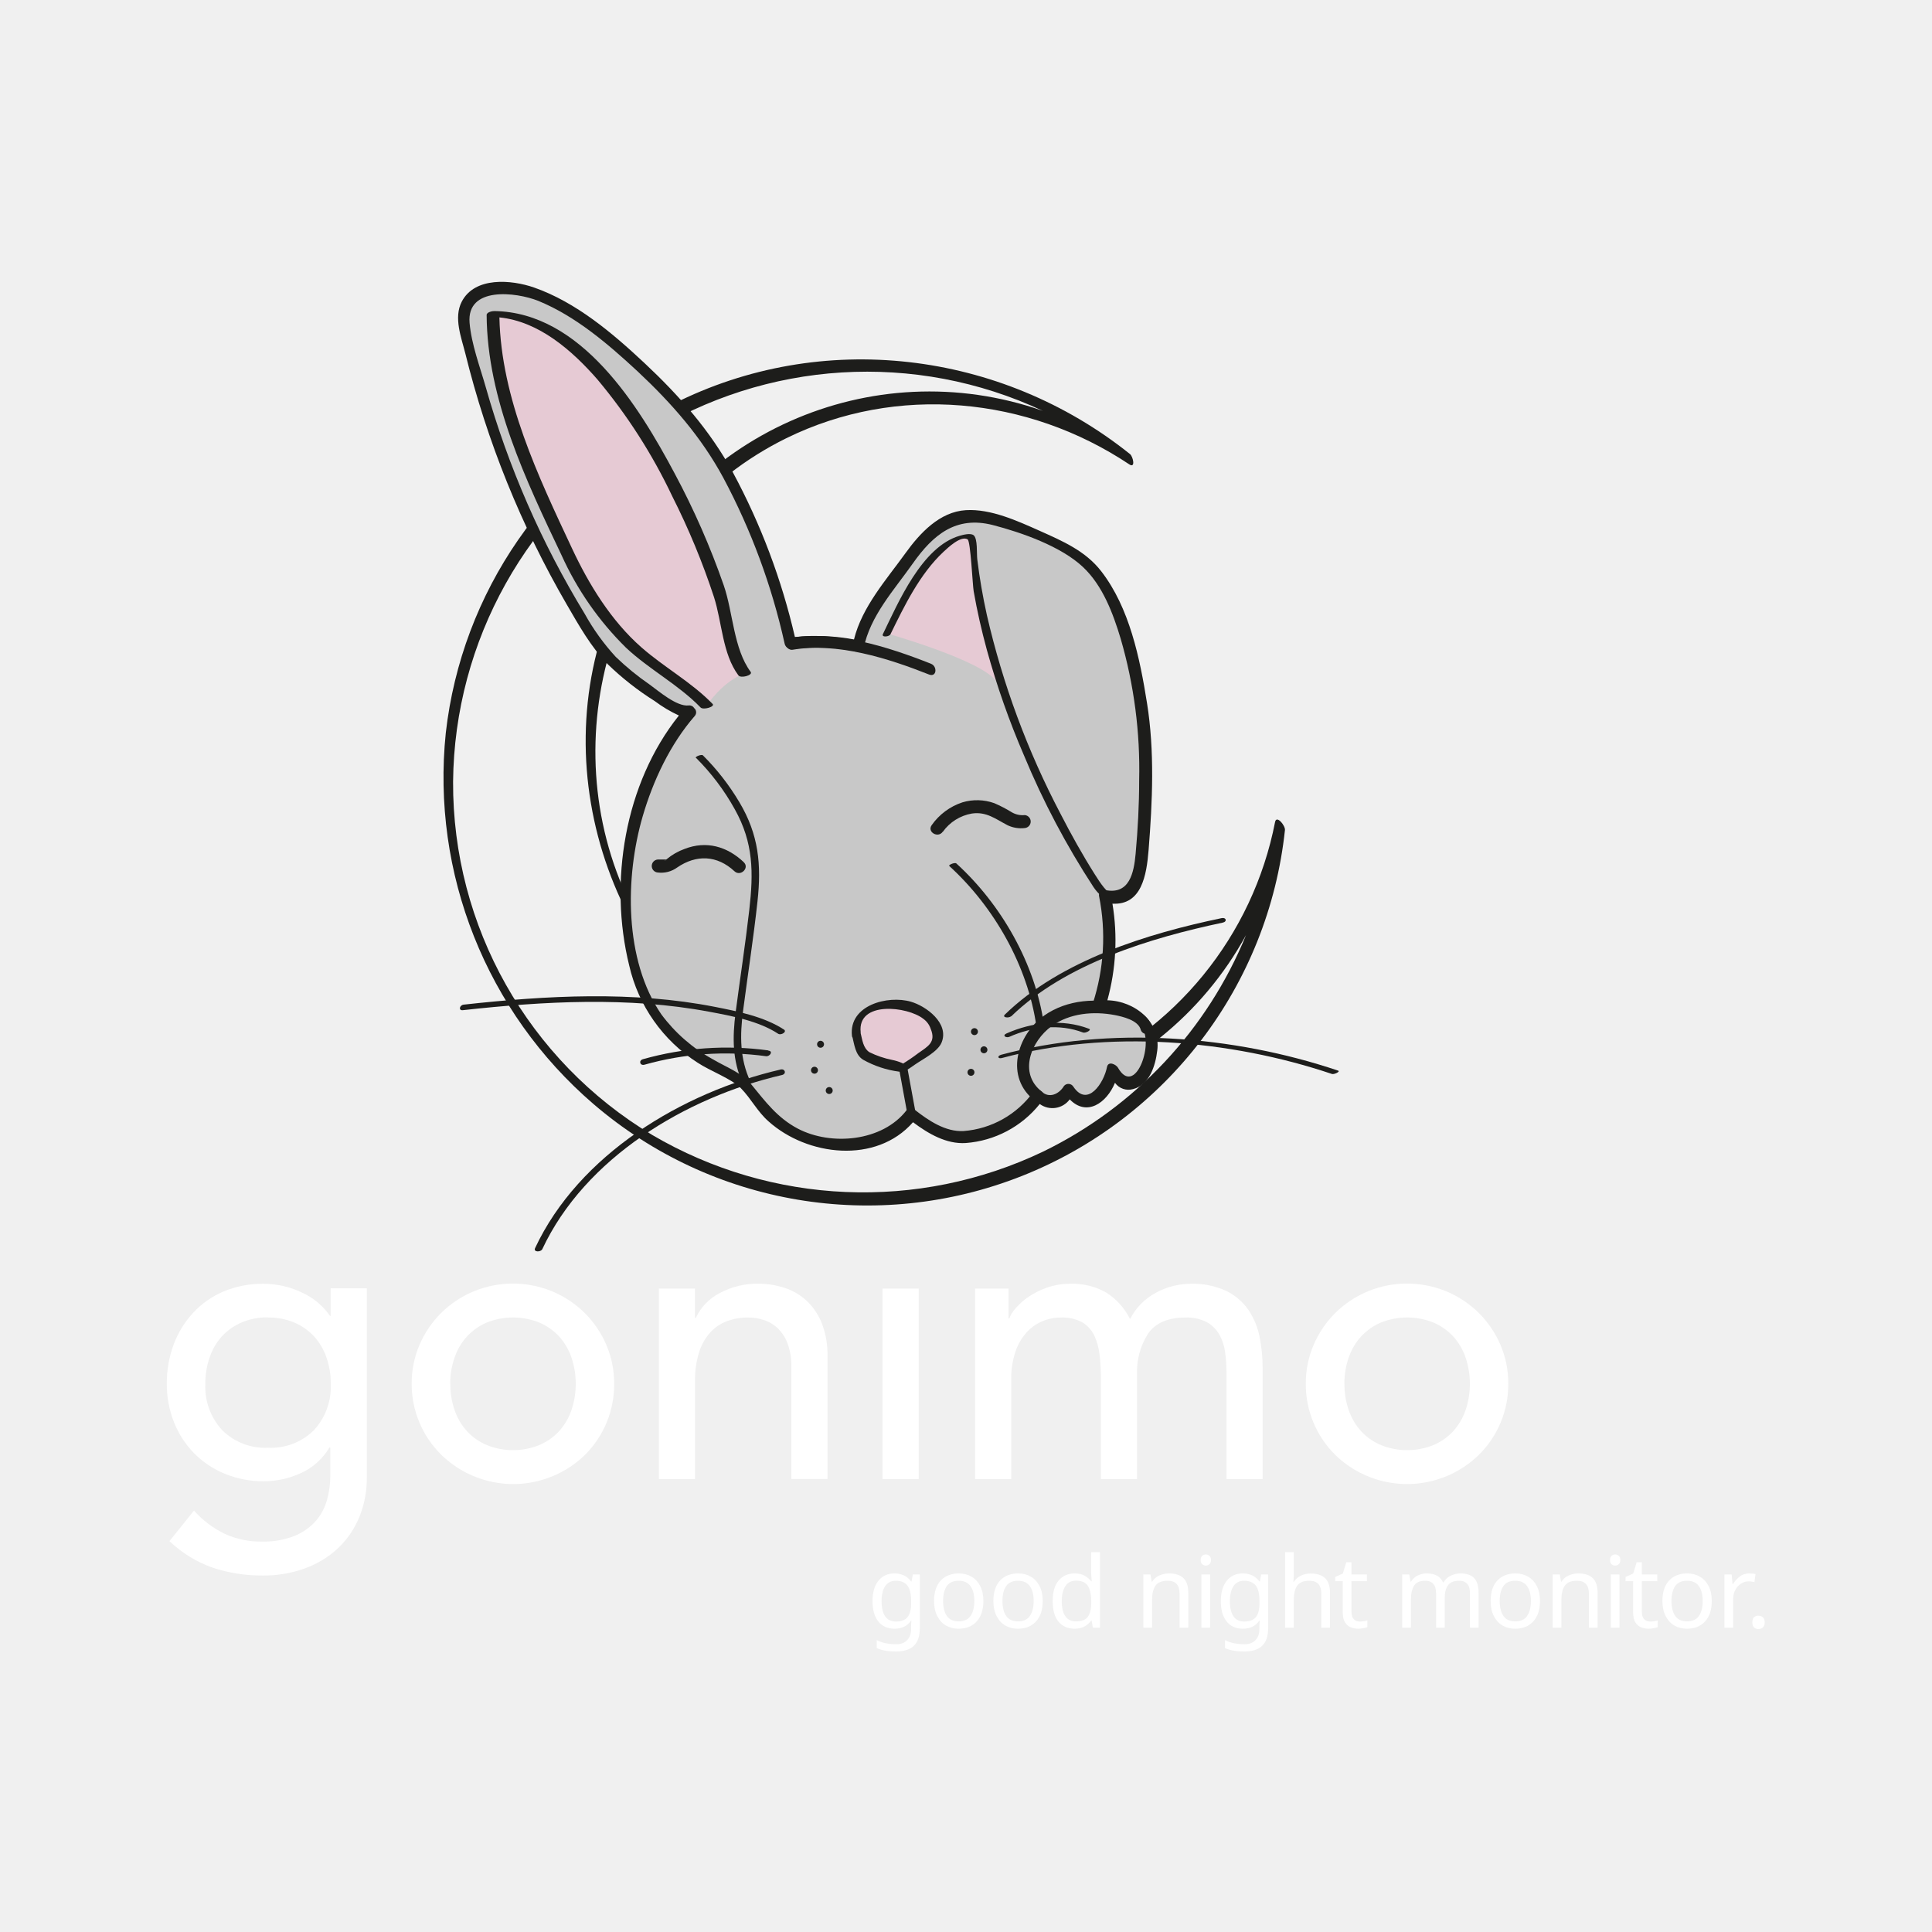
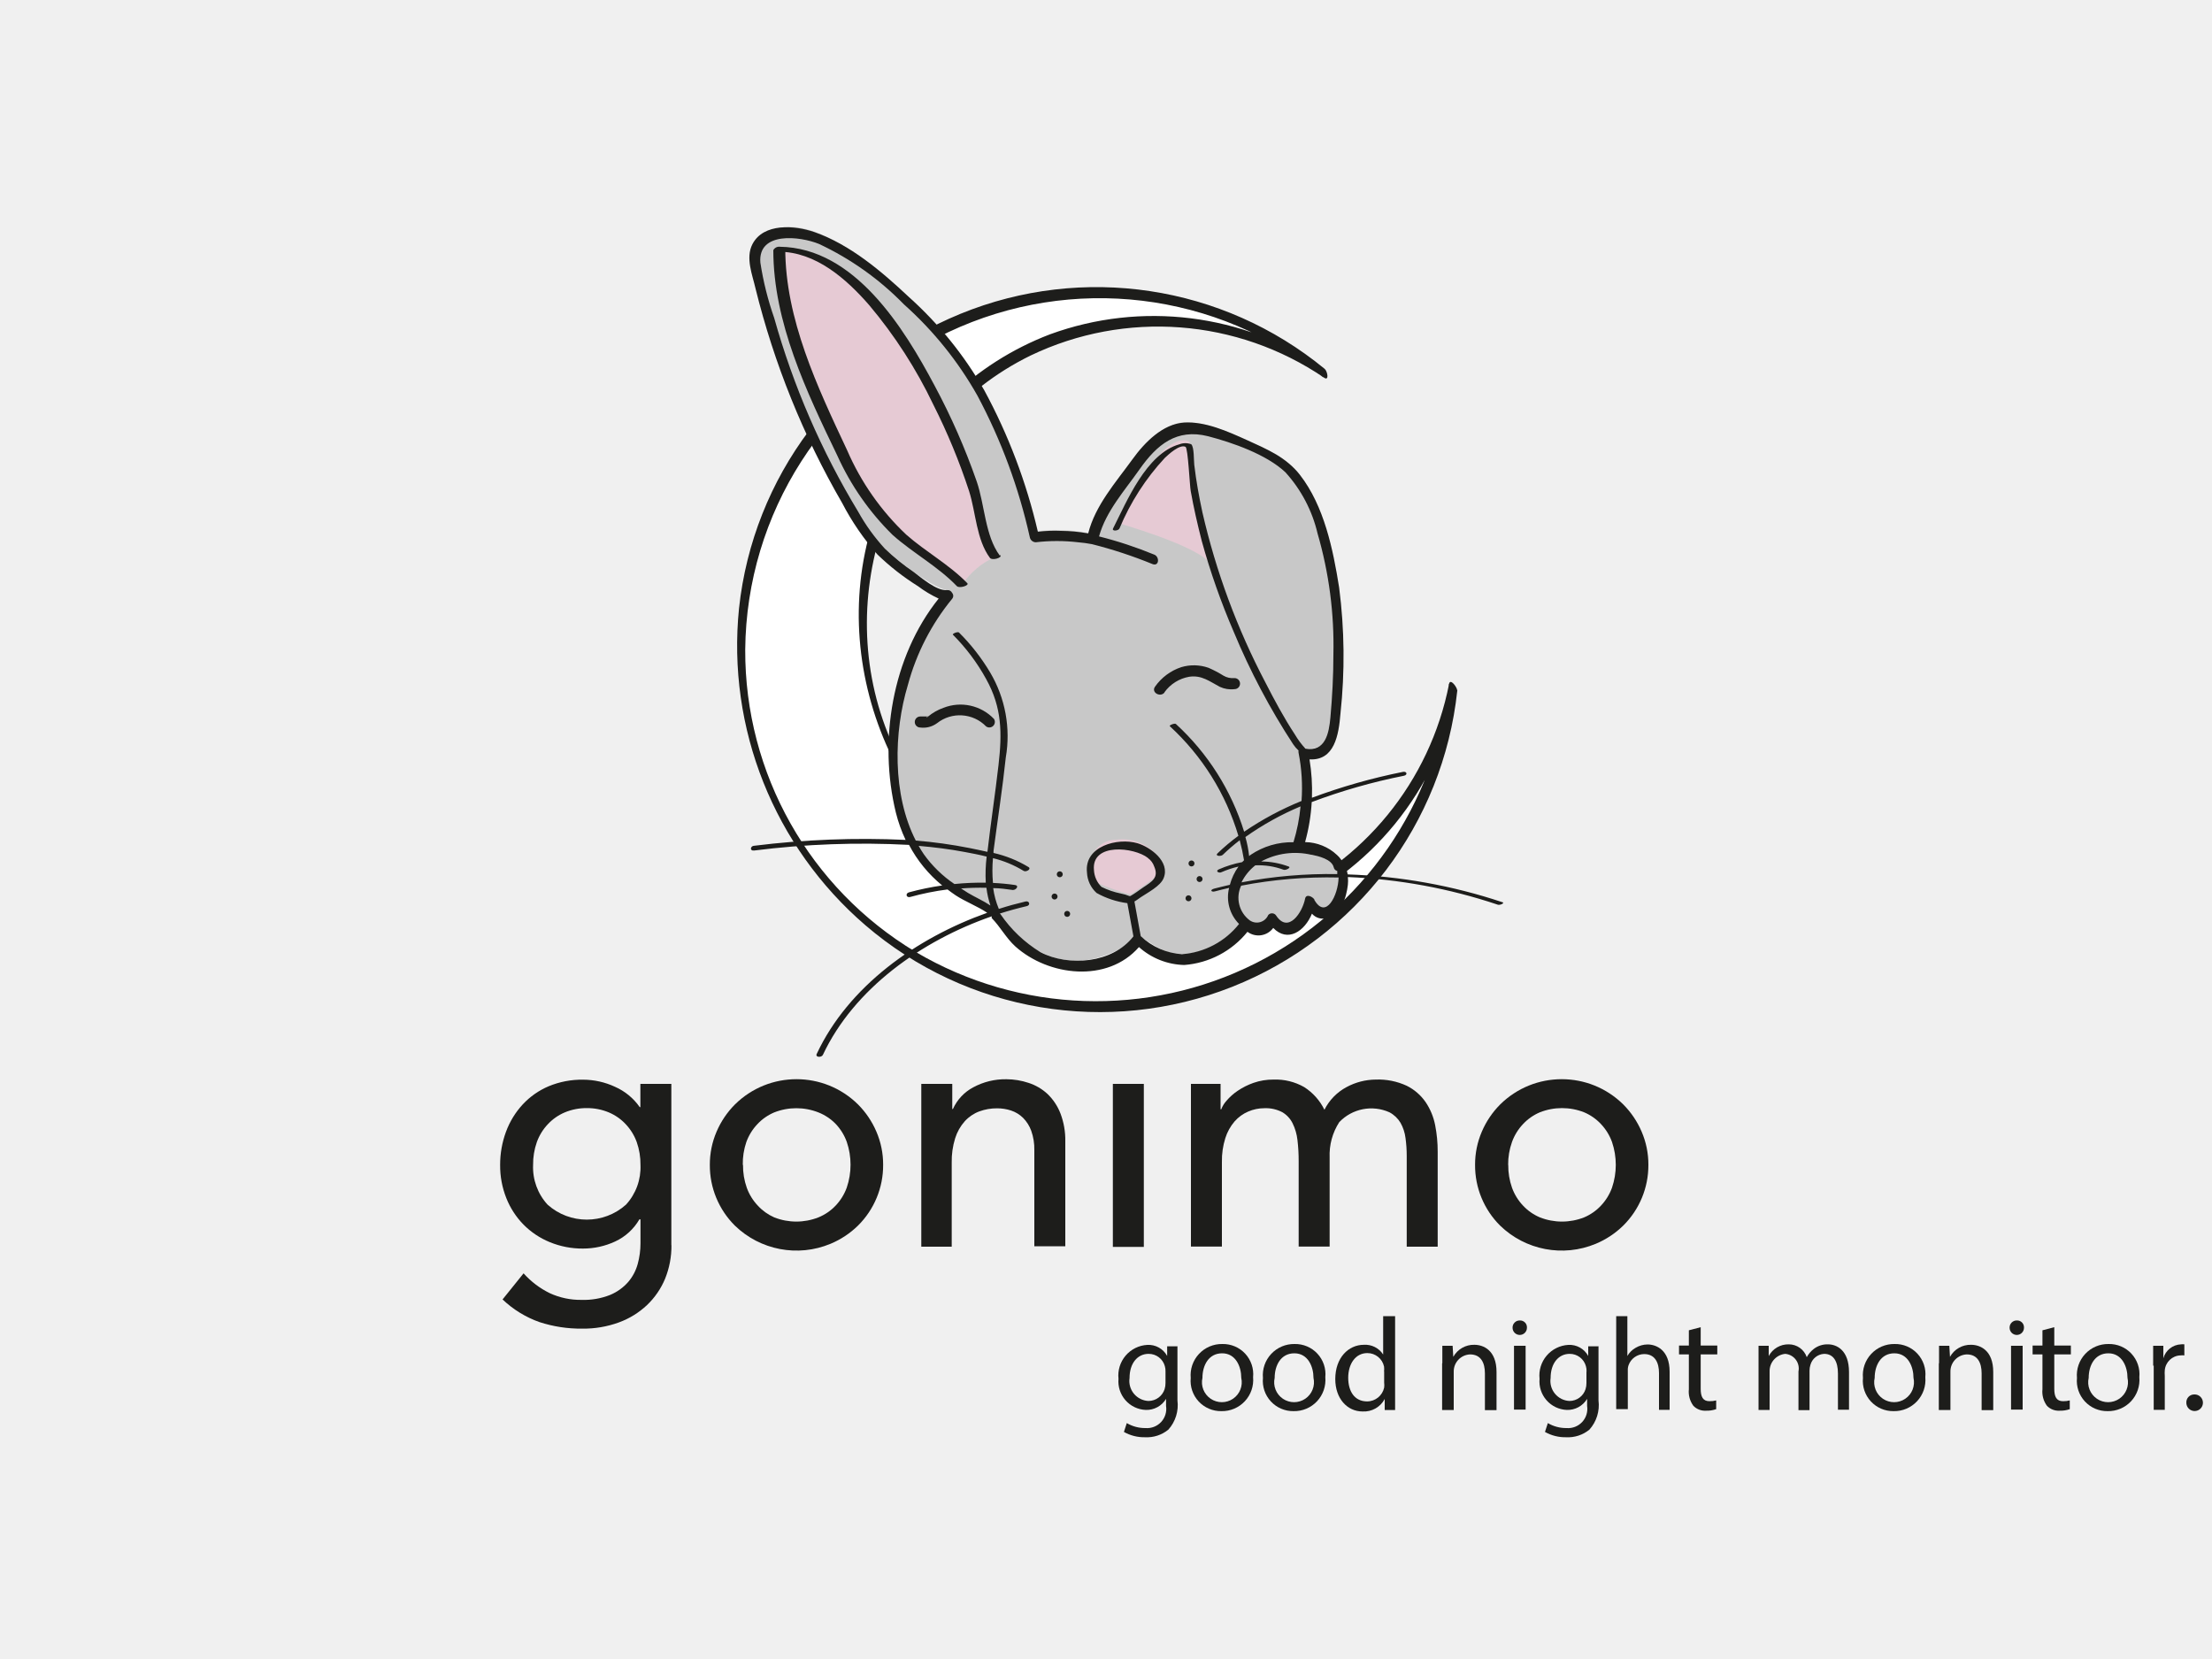
- <svg xmlns="http://www.w3.org/2000/svg" id="Ebene_2" data-name="Ebene 2" width="350" height="350" viewBox="0 0 350 350">
+ <svg xmlns="http://www.w3.org/2000/svg" id="Ebene_1" data-name="Ebene 1" width="200" height="150" viewBox="0 0 200 150">
  <defs>
-     <style>.cls-1{fill:#1d1d1b;}.cls-2{fill:#c8c8c8;}.cls-3{font-size:18px;font-family:Raleway;}.cls-3,.cls-6{fill:#fff;}.cls-4{letter-spacing:-1px;}.cls-5{fill:#e6cad4;}</style>
+     <style>.cls-1{fill:#fff;}.cls-2{fill:#1d1d1b;}.cls-3{fill:#c8c8c8;}.cls-4{fill:#e6cad4;}</style>
  </defs>
-   <path class="cls-1" d="M231,148.87A63,63,0,0,1,193.37,195c-31.38,12.3-67.41-3.23-80.54-34.22C100,130.53,112.77,94,142.44,79.39c20.06-9.85,43.72-7.55,62.15,4.74,1.16,0.77.68-1.42,0.12-1.87-23.41-18.74-55.85-22.67-82.77-9.07a76.63,76.63,0,0,0-41.18,59.58A78.05,78.05,0,0,0,107.51,200a76.1,76.1,0,0,0,125.27-49.63C232.86,149.57,231.29,147.64,231,148.87Zm-42,59.74a75.51,75.51,0,0,1-70.84-3,74.25,74.25,0,0,1-36.08-64A75,75,0,0,1,188.92,74.43a62,62,0,0,0-77.79,34.72c-13.18,31.25.44,68.92,30.3,84.86a62.05,62.05,0,0,0,84.3-24.61A75.29,75.29,0,0,1,189,208.61Z" />
-   <path class="cls-2" d="M125.07,128.94s-12.92,14.57-11.51,35.71,9.31,25,21.29,31.63c0,0,6,11.1,17.31,11.24,5.17,0.06,11.29-3,13-5.63,0,0,5.66,4.53,9.05,4.21,6-.55,10.43-2.72,13.91-7.54,0,0,3.37,3.45,5.56-1.1,0,0,2.35,3.76,4.93,1.72a7.79,7.79,0,0,0,3-5.4s1.57,2.82,2.43,2.66,4-.23,4.7-7-8.77-7.28-9.63-7c0,0,3.45-10.1,1.17-20,0,0,5.48,1.25,6.27-4.07s1.64-21.62.39-29.84-4.39-24.12-12.77-28.43-16.45-7.52-20.44-6.34-6.66,4-9.56,8.3-7.83,9.63-8.62,15a36.71,36.71,0,0,0-12.3-.47s-6.19-28-19.66-42.53S98.37,51.87,91.16,52.18,84,57,84.11,58.45s5.8,25.85,13.94,40.73,10.34,17.86,12.69,20.36S123,129.56,125.07,128.94Z" />
-   <path class="cls-1" d="M200.61,181.21a40.7,40.7,0,0,0,.92-17.5c5.28,0.29,6.18-5.13,6.55-9.72,0.7-8.78,1.11-17.91-.29-26.63-1.29-8.1-3.16-17.25-8.3-23.88-2.87-3.7-7-5.46-11.17-7.33-4-1.78-8.82-4-13.34-3.73-4.75.29-8.33,4.16-10.93,7.77-3.48,4.83-7.89,9.75-9.34,15.65a37.32,37.32,0,0,0-10.7-.42,119.37,119.37,0,0,0-11.23-29.82c-4.17-7.64-9.72-13.92-16.05-19.85-5.77-5.4-12.36-11-20-13.67-4.07-1.41-10.71-2-13.08,2.57-1.5,2.9-.08,6.48.65,9.39a173.71,173.71,0,0,0,18.35,45.43c2.2,3.78,4.39,7.73,7.47,10.88A51.78,51.78,0,0,0,118.6,127a24.08,24.08,0,0,0,4.39,2.62c-9.88,12.36-12.72,30.25-9,45.3a28.38,28.38,0,0,0,12.38,17.59c2.37,1.56,6.19,2.93,7.86,4.64,1.82,1.86,3,4.25,5,6,7,6.28,19.48,7.79,26.17.15,2.78,2.09,6.05,4,9.57,3.77a19,19,0,0,0,13.39-7.07,3.89,3.89,0,0,0,5.43-.84c3.06,3.16,6.67.7,8.2-3a3,3,0,0,0,3.28,1.14c3-.76,4.06-4.3,4.38-7C210.31,185.17,205.6,181.32,200.61,181.21Zm1.94,12.24c-0.34-.6-1.75-1.31-2-0.18-0.55,2.88-3.52,7.45-6.1,3.59a1.05,1.05,0,0,0-1.69-.14c-0.9,1.51-2.71,2.33-4.09,1a1,1,0,0,0-1.47.08,17.2,17.2,0,0,1-12.64,7.1c-3.28.18-6.35-1.9-8.85-3.86a1,1,0,0,0-1.47.08c-4.38,5.7-13.68,6.5-19.69,3.35-3.7-1.94-5.87-4.88-8.43-8-1.76-2.15-4.55-3.13-7-4.58a28.94,28.94,0,0,1-9.32-8.14c-6.75-9.85-6.58-24.86-3.37-35.87,1.88-6.45,5-13.11,9.47-18.22a1,1,0,0,0-.15-1.39,1,1,0,0,0-1-.47c-2.18.25-5.54-2.7-7.08-3.8a48,48,0,0,1-6.12-5,40.71,40.71,0,0,1-5.64-7.83,165.28,165.28,0,0,1-17.9-41c-1.05-3.7-2.61-7.8-2.94-11.67-0.57-6.65,8.39-5.61,12.43-4,6.78,2.77,12.66,7.82,18,12.77,6.17,5.78,11.54,11.87,15.56,19.33a118.08,118.08,0,0,1,11.07,29.94,1.3,1.3,0,0,0,1.25,1.07,35.58,35.58,0,0,1,12,.45,0.9,0.9,0,0,0,1.07-.58c1.17-5.9,5.52-10.58,8.89-15.37,3.71-5.27,7.85-8.68,14.49-7,5.22,1.35,12.39,3.86,16.38,7.63,3.55,3.35,5.44,8.39,6.82,13a84.81,84.81,0,0,1,3.34,25.63c0,4.43-.24,8.87-0.64,13.29-0.31,3.43-1.1,7.48-5.52,6.58a0.93,0.93,0,0,0-1.1,1.13,38.41,38.41,0,0,1-1.14,19.42,1.29,1.29,0,0,0,1.22,1.62c2.42-.38,6.41.71,7.75,2.84C209,189.39,205.57,198.7,202.55,193.46Z" />
-   <path class="cls-1" d="M134.73,156.18c-3-2.83-6.75-3.93-10.71-2.39a10.71,10.71,0,0,0-3.22,1.84c-0.66.6-.42,0.09,0.16,0.08h-1.82a1.18,1.18,0,0,0,0,2.35,4.92,4.92,0,0,0,3.53-.9c3.48-2.39,7.25-2.25,10.4.69,1.11,1,2.77-.63,1.66-1.66h0Z" />
-   <path class="cls-1" d="M170.81,150.68a8.17,8.17,0,0,1,5.25-3.3c2.65-.39,4.31,1,6.49,2.13a5.7,5.7,0,0,0,3.1.5,1.18,1.18,0,0,0,0-2.35,3.87,3.87,0,0,1-2.36-.51,24.49,24.49,0,0,0-3.17-1.65,9.3,9.3,0,0,0-5.76-.15,11,11,0,0,0-5.58,4.14c-0.87,1.24,1.16,2.41,2,1.19h0Z" />
-   <path class="cls-1" d="M189.12,185.61c-1.57-11-7.71-21.76-15.87-29.19-0.27-.24-1.49.27-1.28,0.46,8.1,7.38,14.23,18.11,15.79,29.09,0,0.27,1.41,0,1.36-.36h0Z" />
-   <path class="cls-1" d="M126.11,137.31a41.64,41.64,0,0,1,7,9.29c3.41,6.09,3.4,11.5,2.63,18.24-0.71,6.22-1.67,12.4-2.48,18.6-0.57,4.4-.62,8.71,1.32,12.85,0.16,0.33,1.47-.13,1.36-0.36-1.95-4.14-1.9-8.44-1.32-12.85,0.86-6.6,1.89-13.19,2.61-19.81s0.23-12.06-3.29-17.95a42.73,42.73,0,0,0-6.6-8.48c-0.25-.25-1.49.26-1.28,0.46h0Z" />
-   <circle class="cls-1" cx="148.65" cy="189.18" r="0.63" />
-   <circle class="cls-1" cx="147.55" cy="193.88" r="0.63" />
-   <circle class="cls-1" cx="150.22" cy="197.56" r="0.63" />
-   <circle class="cls-1" cx="176.53" cy="186.89" r="0.63" />
-   <circle class="cls-1" cx="178.25" cy="190.18" r="0.63" />
-   <circle class="cls-1" cx="175.9" cy="194.26" r="0.63" />
-   <path class="cls-1" d="M168.67,120.25c-7.76-3.07-17.25-6.12-25.75-4.67-1.36.23-.47,2.32,0.66,2.13,8.12-1.38,17.32,1.55,24.71,4.48,1.42,0.56,1.55-1.47.39-1.93h0Z" />
-   <text class="cls-3" transform="translate(157.08 294.87)">g<tspan x="11.15" y="0">o</tspan>
-     <tspan x="21.9" y="0">o</tspan>
-     <tspan x="32.64" y="0">d </tspan>
-     <tspan x="48.52" y="0">n</tspan>
-     <tspan x="59.03" y="0">i</tspan>
-     <tspan x="63.1" y="0">g</tspan>
-     <tspan x="74.19" y="0">h</tspan>
-     <tspan x="84.52" y="0">t </tspan>
-     <tspan x="95.41" y="0">m</tspan>
-     <tspan x="111.98" y="0">o</tspan>
-     <tspan x="122.67" y="0">n</tspan>
-     <tspan x="133.19" y="0">i</tspan>
-     <tspan x="137.12" y="0">t</tspan>
-     <tspan x="143.1" y="0">o</tspan>
-     <tspan class="cls-4" x="153.79" y="0">r</tspan>
-     <tspan x="159.08" y="0">.</tspan>
-   </text>
-   <path class="cls-1" d="M208.66,186c-0.54-2.11-3.14-3.35-5-3.92-4.7-1.45-10.38-1-14.46,1.87-5.07,3.61-7.2,11.24-1.73,15.46a1,1,0,1,0,1.29-1.63c-4.32-3.33-2-9.16,1.76-11.89,3.28-2.36,7.56-2.73,11.44-2,1.41,0.28,4.26.93,4.7,2.67a1,1,0,1,0,2-.6h0Z" />
-   <path class="cls-1" d="M142,186.5c-3.58-2.33-8.34-3.28-12.45-4.09C114.67,179.48,99,180.34,84,182c-0.76.08-1,1.12-.12,1,14.71-1.62,29.94-2.46,44.58.28,4.08,0.76,9,1.68,12.52,4,0.51,0.33,1.7-.37,1-0.8h0Z" />
-   <path class="cls-1" d="M139.17,190.29a55.74,55.74,0,0,0-22.68,1.59c-0.84.23-.58,1.23,0.27,1a54,54,0,0,1,22-1.54c0.7,0.1,1.37-.91.46-1h0Z" />
-   <path class="cls-1" d="M141.39,193.76c-17.83,4.13-36.53,15.4-44.46,32.36-0.34.72,1,.76,1.31,0.18,7.74-16.54,26-27.52,43.42-31.55,0.86-.2.59-1.19-0.26-1h0Z" />
-   <path class="cls-1" d="M183.17,184.14c9.88-9.6,25.32-14.25,38.35-17,0.84-.18.62-1-0.22-0.81-13.37,2.78-29.13,7.62-39.25,17.46-0.59.57,0.74,0.68,1.12,0.31h0Z" />
-   <path class="cls-1" d="M182.88,187.82c4.1-1.83,9.08-2.4,13.32-.77,0.43,0.17,1.66-.46,1.08-0.68-4.77-1.83-10.32-1.21-14.94.85-0.86.38-.08,0.88,0.55,0.6h0Z" />
-   <path class="cls-1" d="M181.54,191.66c19.18-5.14,41.15-3.36,59.76,2.9,0.37,0.13,1.6-.44,1.1-0.61-19-6.4-41.41-8.13-61-2.88-0.81.22-.66,0.81,0.16,0.59h0Z" />
-   <path class="cls-1" d="M162.89,193.7l1.54,8.39c0.12,0.63,1.58.27,1.46-.39l-1.54-8.39c-0.12-.63-1.58-0.27-1.46.39h0Z" />
-   <path class="cls-5" d="M155.17,187.33a23.69,23.69,0,0,0,1.11,3.57c0.37,0.52,7.33,2.56,7.33,2.56s6-3.81,6.36-4.88c0.25-.85-1-3.65-1-3.65a9.55,9.55,0,0,0-8.45-3C156.15,182.4,154.89,185.86,155.17,187.33Z" />
-   <path class="cls-1" d="M154.38,187.65c0.4,1.6.56,3.47,2,4.34a18.17,18.17,0,0,0,6.5,2.15c1.17,0.06,1.85-.6,2.87-1.28,1.43-1,4.13-2.31,4.83-4,1.43-3.52-2.83-6.6-5.56-7.39-4.18-1.22-11.3.61-10.68,6.2,0.11,1,1.67.2,1.58-.65-0.64-5.76,8.48-4.72,11.35-2.45a3.65,3.65,0,0,1,1.33,1.8c1,2.42-.44,3.15-2.26,4.43a31.53,31.53,0,0,1-2.95,2c0.47-.26.72,0.17,0-0.24a9,9,0,0,0-1.79-.55,16.66,16.66,0,0,1-4.11-1.4c-1.14-.77-1.27-2.23-1.6-3.56C155.71,186,154.17,186.82,154.38,187.65Z" />
-   <path class="cls-5" d="M128,127.84s3-4.53,6.89-5.8a41.37,41.37,0,0,1-2.92-8.43c-1.27-5.24-9.13-29.18-19.87-41.6S98.69,58.08,89.28,57.07c0,0,1.32,16.6,5.85,25.31s9.22,23.64,14.58,29.67S128,127.84,128,127.84Z" />
-   <path class="cls-1" d="M136,121.73c-3.13-4.22-3.18-10.75-4.89-15.7a140.76,140.76,0,0,0-8.89-20.26c-6.52-12.25-16.94-29.19-32.67-29.42-0.37,0-1.39.19-1.39,0.72,0.09,15.25,7.14,30,13.56,43.49a55.64,55.64,0,0,0,11.69,16.78c4.19,3.94,9.49,6.68,13.5,10.82,0.51,0.52,2.67-.14,2.19-0.63-3.82-3.94-8.8-6.65-12.91-10.26-5.48-4.82-9.5-11.37-12.56-17.91C97.48,86.25,90.79,72.2,90.47,57.5c7.17,0.72,13.18,6,17.74,11.22a98.67,98.67,0,0,1,13.57,21.17,131.18,131.18,0,0,1,7.57,18.29c1.46,4.56,1.51,10.26,4.42,14.17C134.19,122.93,136.41,122.34,136,121.73Z" />
-   <path class="cls-5" d="M160.63,114.74s17.28,4.86,19.89,8.72L176.77,104l-0.67-6.37s-1.68-1.34-5.11,1.51S160.63,114.74,160.63,114.74Z" />
-   <path class="cls-1" d="M205.8,158.47c-2.77,7-5.41,3.19-7.45-.05-2.25-3.56-4.3-7.24-6.23-11a149.28,149.28,0,0,1-13.34-36c-0.74-3.35-1.33-6.72-1.74-10.12-0.12-1,.09-3.7-0.64-4.32-0.55-.47-1.93-0.09-2.51.07C167,99,162.68,109.28,159.95,114.86c-0.32.65,1.14,0.51,1.36,0.05,2.54-5.19,5.32-10.93,9.61-14.94,0.76-.71,3.15-3,4.37-2.26,0.55,0.31.9,8.28,1.1,9.4,0.62,3.56,1.43,7.1,2.38,10.59a147.53,147.53,0,0,0,6.76,19.21,144.84,144.84,0,0,0,12.56,23.78c3.06,4.56,7.31,2.29,9.17-2.4,0.2-.5-1.26-0.33-1.46.17h0Z" />
-   <path class="cls-6" d="M66.45,267.65a18.51,18.51,0,0,1-1.35,7.17,16.37,16.37,0,0,1-3.82,5.61,17.33,17.33,0,0,1-6,3.68,21.82,21.82,0,0,1-7.72,1.31A28.31,28.31,0,0,1,38.53,284a21.88,21.88,0,0,1-7.83-4.81l4.44-5.53a18.13,18.13,0,0,0,5.53,4.19,15.57,15.57,0,0,0,6.77,1.42,15.08,15.08,0,0,0,6-1.06,10.39,10.39,0,0,0,3.82-2.73,9.82,9.82,0,0,0,2-3.82,16.5,16.5,0,0,0,.58-4.33v-5.1H59.68a11.53,11.53,0,0,1-5.13,4.62,16.08,16.08,0,0,1-6.81,1.49,18.1,18.1,0,0,1-7-1.35,16.7,16.7,0,0,1-5.57-3.71,16.92,16.92,0,0,1-3.64-5.61,18.56,18.56,0,0,1-1.31-7,20.1,20.1,0,0,1,1.24-7.1A17.35,17.35,0,0,1,35,237.81a16,16,0,0,1,5.53-3.86,18.28,18.28,0,0,1,7.24-1.38,16.08,16.08,0,0,1,6.81,1.53,12.49,12.49,0,0,1,5.21,4.29H59.9v-5h6.55v34.22Zm-17.91-29a11.85,11.85,0,0,0-4.73.91,10.45,10.45,0,0,0-3.57,2.48A10.91,10.91,0,0,0,38,245.85a14.16,14.16,0,0,0-.8,4.84,11.59,11.59,0,0,0,3.06,8.41,11,11,0,0,0,8.3,3.17,11,11,0,0,0,8.3-3.17,11.59,11.59,0,0,0,3.06-8.41,14.18,14.18,0,0,0-.8-4.84,11,11,0,0,0-2.26-3.79,10.48,10.48,0,0,0-3.57-2.48A11.85,11.85,0,0,0,48.54,238.68Z" />
-   <path class="cls-6" d="M74.58,250.69A17.57,17.57,0,0,1,76,243.63a18.39,18.39,0,0,1,3.89-5.75,18.54,18.54,0,0,1,26.06,0,18.41,18.41,0,0,1,3.89,5.75,17.57,17.57,0,0,1,1.42,7.06A17.94,17.94,0,0,1,106,263.54a18.48,18.48,0,0,1-5.82,3.86,18.65,18.65,0,0,1-20.24-3.86A17.94,17.94,0,0,1,74.58,250.69Zm7,0a14.15,14.15,0,0,0,.8,4.84,10.89,10.89,0,0,0,2.26,3.79,10.41,10.41,0,0,0,3.57,2.48,12.76,12.76,0,0,0,9.46,0,10.43,10.43,0,0,0,3.57-2.48,10.92,10.92,0,0,0,2.26-3.79,15,15,0,0,0,0-9.68,11,11,0,0,0-2.26-3.79,10.48,10.48,0,0,0-3.57-2.48,12.76,12.76,0,0,0-9.46,0,10.45,10.45,0,0,0-3.57,2.48,10.91,10.91,0,0,0-2.26,3.79A14.16,14.16,0,0,0,81.56,250.69Z" />
-   <path class="cls-6" d="M119.35,233.44h6.55v5.31h0.15a9.66,9.66,0,0,1,4.3-4.48,14.22,14.22,0,0,1,7.06-1.71,15,15,0,0,1,4.77.76,10.77,10.77,0,0,1,4,2.37,11.43,11.43,0,0,1,2.73,4.11,15.74,15.74,0,0,1,1,5.93v22.2h-6.55V247.56a11.53,11.53,0,0,0-.66-4.11,7.52,7.52,0,0,0-1.75-2.77,6.57,6.57,0,0,0-2.51-1.53,9.27,9.27,0,0,0-2.95-.47,10.7,10.7,0,0,0-3.79.66,7.89,7.89,0,0,0-3.06,2.07,9.79,9.79,0,0,0-2,3.6,16.38,16.38,0,0,0-.73,5.17v17.76h-6.55V233.44Z" />
-   <path class="cls-6" d="M159.88,233.44h6.55v34.51h-6.55V233.44Z" />
-   <path class="cls-6" d="M176.58,233.44h6.12v5.39h0.15A5.69,5.69,0,0,1,184,237a11.59,11.59,0,0,1,2.33-2.07,14.4,14.4,0,0,1,3.35-1.67,12.55,12.55,0,0,1,4.26-.69,12.22,12.22,0,0,1,6.48,1.6,11.92,11.92,0,0,1,4.3,4.8,11,11,0,0,1,4.73-4.8,13.22,13.22,0,0,1,6.19-1.6,14.31,14.31,0,0,1,6.55,1.31,10.56,10.56,0,0,1,4,3.46,13.21,13.21,0,0,1,2,4.88,28.69,28.69,0,0,1,.55,5.64v20.09h-6.55V248.73a27.36,27.36,0,0,0-.25-3.79,8.78,8.78,0,0,0-1.06-3.2,6,6,0,0,0-2.26-2.22,7.72,7.72,0,0,0-3.86-.84q-4.73,0-6.77,2.91a12.79,12.79,0,0,0-2,7.5v18.85h-6.55V249.89a36.67,36.67,0,0,0-.25-4.51,10.62,10.62,0,0,0-1-3.53,5.63,5.63,0,0,0-2.18-2.33,7.51,7.51,0,0,0-3.82-.84,8.63,8.63,0,0,0-3.39.69,8,8,0,0,0-2.88,2.07,10.06,10.06,0,0,0-2,3.53,15.79,15.79,0,0,0-.73,5.06v17.91h-6.55V233.44Z" />
-   <path class="cls-6" d="M236.56,250.69a17.57,17.57,0,0,1,1.42-7.06,18.39,18.39,0,0,1,3.89-5.75,18.54,18.54,0,0,1,26.06,0,18.41,18.41,0,0,1,3.89,5.75,17.57,17.57,0,0,1,1.42,7.06,17.94,17.94,0,0,1-5.31,12.85,18.48,18.48,0,0,1-5.82,3.86,18.65,18.65,0,0,1-20.24-3.86A17.94,17.94,0,0,1,236.56,250.69Zm7,0a14.15,14.15,0,0,0,.8,4.84,10.89,10.89,0,0,0,2.26,3.79,10.41,10.41,0,0,0,3.57,2.48,12.76,12.76,0,0,0,9.46,0,10.43,10.43,0,0,0,3.57-2.48,10.92,10.92,0,0,0,2.26-3.79,15,15,0,0,0,0-9.68,11,11,0,0,0-2.26-3.79,10.48,10.48,0,0,0-3.57-2.48,12.76,12.76,0,0,0-9.46,0,10.45,10.45,0,0,0-3.57,2.48,10.91,10.91,0,0,0-2.26,3.79A14.16,14.16,0,0,0,243.55,250.69Z" />
+   <path class="cls-1" d="M115.2,82C101.44,87.51,85.68,80.57,80,66.47s0.88-30,14.65-35.56a26.66,26.66,0,0,1,25,2.84,32.27,32.27,0,1,0,11.69,28.4A26.67,26.67,0,0,1,115.2,82Z" />
+   <path class="cls-2" d="M114.92,81.51A27,27,0,0,1,80.52,66.9C75,54,80.49,38.37,93.17,32.15a26.69,26.69,0,0,1,26.55,2c0.49,0.33.29-.61,0.05-0.8A32.5,32.5,0,0,0,66.82,55,33.34,33.34,0,0,0,78.25,83.66a32.51,32.51,0,0,0,53.51-21.2c0-.33-0.64-1.16-0.74-0.63a26.91,26.91,0,0,1-16.09,19.69c-0.35.15,0.17,1.08,0.57,0.91a27.29,27.29,0,0,0,16.27-20L131,61.83A32.08,32.08,0,0,1,82.79,86.07,31.72,31.72,0,0,1,67.38,58.73a32.06,32.06,0,0,1,52.24-24.62l0.05-.8a27.29,27.29,0,0,0-24.74-3.08A26.81,26.81,0,0,0,79.79,44.86C74.16,58.21,80,74.3,92.74,81.11a27.18,27.18,0,0,0,22.75,1.32C115.84,82.29,115.32,81.36,114.92,81.51Z" />
+   <path class="cls-3" d="M85.75,53.31a22.49,22.49,0,0,0-4.92,15.26c0.6,9,4,10.7,9.1,13.51,0,0,2.54,4.74,7.39,4.8,2.21,0,4.82-1.28,5.55-2.4,0,0,2.42,1.93,3.87,1.8a7.62,7.62,0,0,0,5.94-3.22,1.36,1.36,0,0,0,2.38-.47s1,1.61,2.11.74A3.33,3.33,0,0,0,118.43,81s0.67,1.2,1,1.14,1.71-.1,2-3-3.75-3.11-4.12-3a17.66,17.66,0,0,0,.5-8.53,2.12,2.12,0,0,0,2.68-1.74,61,61,0,0,0,.17-12.75c-0.54-3.51-1.87-10.3-5.45-12.14s-7-3.21-8.73-2.71-2.84,1.71-4.08,3.55S99.1,46,98.76,48.26a15.68,15.68,0,0,0-5.25-.2s-2.64-11.94-8.4-18.17-10.77-9.5-13.85-9.37-3.08,2.07-3,2.68,2.48,11,6,17.4,4.42,7.63,5.42,8.7S84.84,53.58,85.75,53.31Z" />
+   <path class="cls-2" d="M89.87,65a4.19,4.19,0,0,0-4.57-1,4.57,4.57,0,0,0-1.38.78c-0.28.25-.18,0,0.07,0H83.21a0.5,0.5,0,0,0,0,1,2.1,2.1,0,0,0,1.51-.39,3.32,3.32,0,0,1,4.44.29A0.5,0.5,0,0,0,89.87,65h0Z" />
+   <path class="cls-2" d="M105.28,62.6a3.49,3.49,0,0,1,2.24-1.41c1.13-.17,1.84.42,2.77,0.91a2.44,2.44,0,0,0,1.33.21,0.5,0.5,0,0,0,0-1,1.65,1.65,0,0,1-1-.22,10.46,10.46,0,0,0-1.35-.71,4,4,0,0,0-2.46-.06,4.7,4.7,0,0,0-2.38,1.77c-0.37.53,0.5,1,.87,0.51h0Z" />
+   <circle class="cls-2" cx="95.82" cy="79.05" r="0.27" />
+   <circle class="cls-2" cx="95.35" cy="81.06" r="0.27" />
+   <circle class="cls-2" cx="96.49" cy="82.63" r="0.27" />
+   <circle class="cls-2" cx="107.73" cy="78.07" r="0.27" />
+   <circle class="cls-2" cx="108.46" cy="79.48" r="0.27" />
+   <circle class="cls-2" cx="107.46" cy="81.22" r="0.27" />
+   <path class="cls-2" d="M106.46,121.68c0,0.42,0,.88,0,1.59v3.35a3.32,3.32,0,0,1-.82,2.64,3.06,3.06,0,0,1-2.1.69,3.73,3.73,0,0,1-1.92-.48l0.26-.8a3.25,3.25,0,0,0,1.69.45,1.74,1.74,0,0,0,1.86-2v-0.64h0a2.06,2.06,0,0,1-1.84,1,2.58,2.58,0,0,1-2.46-2.81,2.77,2.77,0,0,1,2.6-3.07,1.92,1.92,0,0,1,1.8,1h0l0-.87h0.92ZM105.38,124a1.49,1.49,0,0,0-.06-0.48,1.51,1.51,0,0,0-1.47-1.11c-1,0-1.72.85-1.72,2.18a1.81,1.81,0,0,0,1.71,2.08,1.54,1.54,0,0,0,1.46-1.07,1.84,1.84,0,0,0,.08-0.56v-1Z" />
+   <path class="cls-2" d="M113.3,124.52a2.82,2.82,0,0,1-2.87,3.07,2.74,2.74,0,0,1-2.77-3,2.82,2.82,0,0,1,2.86-3.07A2.73,2.73,0,0,1,113.3,124.52Zm-4.58.06a1.8,1.8,0,1,0,3.51,0c0-1-.49-2.22-1.73-2.22S108.72,123.48,108.72,124.58Z" />
+   <path class="cls-2" d="M119.83,124.52a2.82,2.82,0,0,1-2.87,3.07,2.74,2.74,0,0,1-2.77-3,2.82,2.82,0,0,1,2.86-3.07A2.73,2.73,0,0,1,119.83,124.52Zm-4.58.06a1.8,1.8,0,1,0,3.51,0c0-1-.49-2.22-1.73-2.22S115.25,123.48,115.25,124.58Z" />
+   <path class="cls-2" d="M126.14,119v7c0,0.51,0,1.1,0,1.49h-0.94l0-1h0a2.13,2.13,0,0,1-2,1.13c-1.4,0-2.47-1.18-2.47-2.93,0-1.92,1.18-3.1,2.59-3.1a1.93,1.93,0,0,1,1.74.88h0V119h1Zm-1,5a1.85,1.85,0,0,0,0-.44,1.54,1.54,0,0,0-1.51-1.22c-1.09,0-1.73,1-1.73,2.23s0.57,2.14,1.71,2.14a1.58,1.58,0,0,0,1.54-1.25,1.82,1.82,0,0,0,0-.45v-1Z" />
+   <path class="cls-2" d="M130.41,123.24c0-.6,0-1.09,0-1.56h0.93l0.06,1h0a2.12,2.12,0,0,1,1.91-1.09c0.8,0,2,.48,2,2.46v3.45h-1.05v-3.33c0-.93-0.35-1.71-1.34-1.71a1.54,1.54,0,0,0-1.48,1.56v3.47h-1.05v-4.21Z" />
+   <path class="cls-2" d="M138.06,120.05a0.65,0.65,0,0,1-1.3,0,0.64,0.64,0,0,1,.66-0.66A0.62,0.62,0,0,1,138.06,120.05Zm-1.17,7.4v-5.77h1.05v5.77h-1.05Z" />
+   <path class="cls-2" d="M144.53,121.68c0,0.42,0,.88,0,1.59v3.35a3.32,3.32,0,0,1-.82,2.64,3.06,3.06,0,0,1-2.1.69,3.73,3.73,0,0,1-1.92-.48l0.26-.8a3.25,3.25,0,0,0,1.69.45,1.74,1.74,0,0,0,1.86-2v-0.64h0a2.06,2.06,0,0,1-1.84,1,2.58,2.58,0,0,1-2.46-2.81,2.77,2.77,0,0,1,2.6-3.07,1.92,1.92,0,0,1,1.8,1h0l0-.87h0.92ZM143.45,124a1.49,1.49,0,0,0-.06-0.48,1.51,1.51,0,0,0-1.47-1.11c-1,0-1.72.85-1.72,2.18a1.81,1.81,0,0,0,1.71,2.08,1.53,1.53,0,0,0,1.45-1.07,1.82,1.82,0,0,0,.08-0.56v-1Z" />
+   <path class="cls-2" d="M146.09,119h1.05v3.6h0a2,2,0,0,1,.75-0.74,2.16,2.16,0,0,1,1.07-.3c0.78,0,2,.48,2,2.47v3.44H150v-3.32c0-.93-0.35-1.72-1.34-1.72a1.51,1.51,0,0,0-1.41,1,1.27,1.27,0,0,0-.07.5v3.48h-1.05V119Z" />
+   <path class="cls-2" d="M153.77,120v1.66h1.5v0.8h-1.5v3.11c0,0.72.2,1.12,0.79,1.12a2.32,2.32,0,0,0,.61-0.07l0,0.79a2.57,2.57,0,0,1-.93.14,1.46,1.46,0,0,1-1.13-.44,2.14,2.14,0,0,1-.41-1.5v-3.15h-0.89v-0.8h0.89v-1.38Z" />
+   <path class="cls-2" d="M159,123.24c0-.6,0-1.09,0-1.56h0.92l0,0.93h0a2,2,0,0,1,1.81-1.06,1.71,1.71,0,0,1,1.63,1.16h0a2.37,2.37,0,0,1,.64-0.75,2,2,0,0,1,1.28-.41c0.76,0,1.9.5,1.9,2.51v3.4h-1v-3.27c0-1.11-.41-1.78-1.25-1.78a1.36,1.36,0,0,0-1.24,1,1.72,1.72,0,0,0-.08.52v3.57h-1V124a1.33,1.33,0,0,0-1.2-1.59A1.57,1.57,0,0,0,160,124v3.48h-1v-4.21Z" />
+   <path class="cls-2" d="M174.08,124.52a2.82,2.82,0,0,1-2.87,3.07,2.74,2.74,0,0,1-2.77-3,2.82,2.82,0,0,1,2.86-3.07A2.73,2.73,0,0,1,174.08,124.52Zm-4.58.06a1.8,1.8,0,1,0,3.51,0c0-1-.49-2.22-1.73-2.22S169.5,123.48,169.5,124.58Z" />
+   <path class="cls-2" d="M175.32,123.24c0-.6,0-1.09,0-1.56h0.93l0.06,1h0a2.12,2.12,0,0,1,1.91-1.09c0.8,0,2,.48,2,2.46v3.45h-1.05v-3.33c0-.93-0.35-1.71-1.34-1.71a1.54,1.54,0,0,0-1.48,1.56v3.47h-1.05v-4.21Z" />
+   <path class="cls-2" d="M183,120.05a0.65,0.65,0,0,1-1.3,0,0.64,0.64,0,0,1,.66-0.66A0.62,0.62,0,0,1,183,120.05Zm-1.17,7.4v-5.77h1.05v5.77H181.8Z" />
+   <path class="cls-2" d="M185.74,120v1.66h1.5v0.8h-1.5v3.11c0,0.72.2,1.12,0.79,1.12a2.32,2.32,0,0,0,.61-0.07l0,0.79a2.57,2.57,0,0,1-.93.14,1.46,1.46,0,0,1-1.13-.44,2.14,2.14,0,0,1-.41-1.5v-3.15h-0.89v-0.8h0.89v-1.38Z" />
+   <path class="cls-2" d="M193.43,124.52a2.82,2.82,0,0,1-2.87,3.07,2.74,2.74,0,0,1-2.77-3,2.82,2.82,0,0,1,2.86-3.07A2.73,2.73,0,0,1,193.43,124.52Zm-4.58.06a1.8,1.8,0,1,0,3.51,0c0-1-.49-2.22-1.73-2.22S188.85,123.48,188.85,124.58Z" />
+   <path class="cls-2" d="M194.68,123.48c0-.68,0-1.26,0-1.8h0.92l0,1.13h0a1.73,1.73,0,0,1,1.6-1.26,1.14,1.14,0,0,1,.3,0v1a1.58,1.58,0,0,0-.36,0,1.47,1.47,0,0,0-1.41,1.35,3,3,0,0,0,0,.49v3.08h-1v-4Z" />
+   <path class="cls-2" d="M197.68,126.83a0.71,0.71,0,0,1,.72-0.75A0.75,0.75,0,1,1,197.68,126.83Z" />
+   <path class="cls-4" d="M98.6,78.26a10.12,10.12,0,0,0,.48,1.52,23.23,23.23,0,0,0,3.13,1.09s2.58-1.63,2.72-2.09a4.36,4.36,0,0,0-.42-1.56,4.08,4.08,0,0,0-3.61-1.29A2.3,2.3,0,0,0,98.6,78.26Z" />
+   <path class="cls-4" d="M87,52.85a7.06,7.06,0,0,1,2.94-2.48,17.67,17.67,0,0,1-1.25-3.6c-0.54-2.24-3.9-12.46-8.49-17.77s-5.72-6-9.74-6.38c0,0,.56,7.09,2.5,10.81s3.94,10.1,6.23,12.67A73.62,73.62,0,0,0,87,52.85Z" />
+   <path class="cls-2" d="M90.4,50.24c-1.34-1.8-1.36-4.59-2.09-6.71a60.13,60.13,0,0,0-3.8-8.65c-2.78-5.23-7.24-12.47-14-12.57a0.59,0.59,0,0,0-.59.31c0,6.51,3,12.8,5.79,18.58a23.77,23.77,0,0,0,5,7.17C82.54,50,84.8,51.21,86.52,53c0.22,0.22,1.14-.06.94-0.27-1.63-1.68-3.76-2.84-5.51-4.38a23.11,23.11,0,0,1-5.36-7.65C73.91,35,71,28.86,71,22.45l-0.59.31c3.33,0,6.11,2.45,8.18,4.83a42.14,42.14,0,0,1,5.8,9,56,56,0,0,1,3.23,7.81c0.62,1.95.65,4.38,1.89,6.05,0.18,0.24,1.13,0,.94-0.27h0Z" />
+   <path class="cls-4" d="M100.94,47.25s7.38,2.08,8.5,3.72l-1.6-8.31-0.29-2.72s-0.72-.57-2.18.64S100.94,47.25,100.94,47.25Z" />
+   <path class="cls-2" d="M135.86,81.58a49.41,49.41,0,0,0-14-2.52,3.24,3.24,0,0,0-.62-1.36,2.09,2.09,0,0,0-.36-0.4A4.31,4.31,0,0,0,118,76.14a17.11,17.11,0,0,0,.6-3.62,52.83,52.83,0,0,1,8.34-2.38c0.36-.08.26-0.42-0.09-0.35a53.91,53.91,0,0,0-8.23,2.34,17.4,17.4,0,0,0-.22-3.47c2.26,0.12,2.64-2.19,2.8-4.15a48.4,48.4,0,0,0-.12-11.38c-0.55-3.46-1.35-7.37-3.55-10.2-1.23-1.58-3-2.33-4.77-3.13s-3.77-1.71-5.7-1.59-3.56,1.78-4.67,3.32c-1.49,2.06-3.37,4.17-4,6.7A14.68,14.68,0,0,0,95.91,48a12.48,12.48,0,0,0-2.07.08A51,51,0,0,0,89,35.3a34,34,0,0,0-6.86-8.48c-2.46-2.31-5.28-4.71-8.52-5.84-1.74-.6-4.58-0.85-5.59,1.1-0.64,1.24,0,2.77.28,4a74.21,74.21,0,0,0,7.84,19.41,23.07,23.07,0,0,0,3.19,4.65A22.12,22.12,0,0,0,83,53a10.29,10.29,0,0,0,1.87,1.12C80.64,59.4,79.42,67,81,73.47a13.35,13.35,0,0,0,.88,2.47,80.56,80.56,0,0,0-13.69.53c-0.33,0-.45.48,0,0.43a78.75,78.75,0,0,1,14-.51,11.85,11.85,0,0,0,3,3.67,24.85,24.85,0,0,0-3,.62c-0.36.1-.25,0.52,0.11,0.42a24.18,24.18,0,0,1,3.37-.68c0.24,0.18.49,0.37,0.75,0.54,0.82,0.54,2,1,2.84,1.57-6.42,2.28-12.56,6.65-15.42,12.77-0.14.31,0.44,0.33,0.56,0.08,2.82-6,8.93-10.33,15.27-12.53L89.66,83c0.78,0.79,1.3,1.81,2.15,2.58,3,2.68,8.31,3.32,11.17.05a6.36,6.36,0,0,0,4.1,1.62,8.12,8.12,0,0,0,5.71-3,1.66,1.66,0,0,0,2.33-.35c1.31,1.35,2.85.3,3.5-1.29A1.3,1.3,0,0,0,120,83c1.27-.33,1.73-1.84,1.87-3a3.22,3.22,0,0,0,0-.7,48.78,48.78,0,0,1,13.5,2.48C135.56,81.9,136.08,81.66,135.86,81.58Zm-17.27-4.3c0.6,0.12,1.82.4,2,1.14a0.42,0.42,0,0,0,.32.33,2.22,2.22,0,0,1,0,.28,42.45,42.45,0,0,0-8.66.75,4.49,4.49,0,0,1,1.25-1.54,6.52,6.52,0,0,1,2.56.4c0.18,0.07.71-.19,0.46-0.29a7.22,7.22,0,0,0-2.49-.46A6.5,6.5,0,0,1,118.59,77.29Zm-6-1.59a26,26,0,0,1,5-2.78,16.14,16.14,0,0,1-.64,3.24,6.67,6.67,0,0,0-3.87,1.14l-0.14.11Q112.85,76.55,112.61,75.7ZM86.3,79.93a10.78,10.78,0,0,1-2.77-2.69c-0.17-.24-0.32-0.5-0.47-0.76,1.39,0.12,2.77.29,4.15,0.55,0.64,0.12,1.34.25,2,.42a13.18,13.18,0,0,0-.08,2.36A23.74,23.74,0,0,0,86.3,79.93Zm1.21,0.79-0.61-.39a22.66,22.66,0,0,1,2.29-.06,7.8,7.8,0,0,0,.36,1.6C88.91,81.44,88.17,81.12,87.51,80.72Zm19.39,5.56a6,6,0,0,1-3.76-1.64l-0.57-3.13c0.19-.1.37-0.25,0.58-0.39,0.61-.41,1.77-1,2.06-1.72,0.61-1.5-1.21-2.82-2.37-3.16-1.78-.52-4.83.26-4.56,2.65a2.65,2.65,0,0,0,.87,1.85,7.76,7.76,0,0,0,2.78.92h0l0.55,3c-1.87,2.43-5.84,2.77-8.41,1.43a11.84,11.84,0,0,1-3.6-3.42L90.4,82.6c0.81-.26,1.62-0.48,2.43-0.67,0.37-.08.25-0.51-0.11-0.42-0.8.19-1.61,0.41-2.41,0.67a7.46,7.46,0,0,1-.51-1.88c0.6,0,1.19.09,1.78,0.17,0.3,0,.59-0.39.2-0.45-0.67-.1-1.35-0.16-2-0.19a12.28,12.28,0,0,1,0-2.24,9.76,9.76,0,0,1,2.77,1.15c0.22,0.14.73-.16,0.45-0.34a10.64,10.64,0,0,0-3.17-1.28l0-.18c0.37-2.82.81-5.63,1.11-8.46a11.3,11.3,0,0,0-1.41-7.67,18.26,18.26,0,0,0-2.82-3.62c-0.11-.11-0.64.11-0.55,0.2a17.79,17.79,0,0,1,3,4c1.45,2.6,1.45,4.91,1.12,7.79-0.3,2.62-.7,5.22-1,7.84-0.55-.13-1.09-0.23-1.6-0.34A43,43,0,0,0,82.8,76c-2.13-4.16-2-9.82-.71-14.08a20.77,20.77,0,0,1,4-7.78,0.41,0.41,0,0,0,0-.53,0.46,0.46,0,0,0-.46-0.26c-0.93.11-2.37-1.15-3-1.62A20.54,20.54,0,0,1,80,49.6a17.4,17.4,0,0,1-2.41-3.34A70.61,70.61,0,0,1,70,28.75a27.9,27.9,0,0,1-1.25-5c-0.24-2.84,3.58-2.4,5.31-1.69a26.36,26.36,0,0,1,7.67,5.46,32.31,32.31,0,0,1,6.65,8.26,50.44,50.44,0,0,1,4.73,12.79,0.56,0.56,0,0,0,.54.46,16.27,16.27,0,0,1,3.82,0,12,12,0,0,1,1.26.17A40.8,40.8,0,0,1,104.2,51c0.61,0.24.66-.65,0.17-0.85a36.58,36.58,0,0,0-5-1.65c0.63-2.28,2.32-4.15,3.66-6.06,1.58-2.25,3.35-3.71,6.19-3,2.23,0.58,5.29,1.65,7,3.26a12.46,12.46,0,0,1,2.91,5.54,36.22,36.22,0,0,1,1.43,10.95c0,1.89-.1,3.79-0.27,5.68-0.13,1.44-.46,3.13-2.26,2.82a7.48,7.48,0,0,1-.95-1.28c-1-1.52-1.84-3.09-2.66-4.69a63.77,63.77,0,0,1-5.7-15.38c-0.31-1.43-.57-2.87-0.74-4.32-0.05-.42,0-1.58-0.27-1.85a1.48,1.48,0,0,0-1.07,0c-3,.83-4.79,5.23-6,7.61-0.14.28,0.49,0.22,0.58,0a21.53,21.53,0,0,1,4.1-6.38c0.32-.3,1.34-1.26,1.87-1,0.23,0.13.38,3.54,0.47,4,0.27,1.52.61,3,1,4.52a63,63,0,0,0,2.89,8.21,61.87,61.87,0,0,0,5.37,10.16,3.12,3.12,0,0,0,.49.57,0.44,0.44,0,0,0,0,.2,16.32,16.32,0,0,1,.27,4.36,27.66,27.66,0,0,0-5.19,2.78,22.07,22.07,0,0,0-6.17-9.74c-0.11-.1-0.64.12-0.55,0.2a22,22,0,0,1,6.2,9.91,18.54,18.54,0,0,0-1.89,1.59c-0.25.25,0.31,0.29,0.48,0.13a17.56,17.56,0,0,1,1.53-1.32,18.3,18.3,0,0,1,.39,1.81l-0.17.17a9.75,9.75,0,0,0-2.1.65c-0.37.16,0,.38,0.23,0.26a8.73,8.73,0,0,1,1.54-.51A5,5,0,0,0,111.2,80c-0.47.11-.94,0.22-1.4,0.34s-0.28.35,0.07,0.25,0.84-.21,1.26-0.31a3.45,3.45,0,0,0,.9,3.26A7.24,7.24,0,0,1,106.9,86.27Zm-3.11-8.7a1.56,1.56,0,0,1,.57.77c0.43,1-.19,1.35-1,1.89-0.38.26-.76,0.55-1.16,0.78l-0.08,0a3.84,3.84,0,0,0-.77-0.23,7.12,7.12,0,0,1-1.76-.6,2.32,2.32,0,0,1-.68-1.52C98.67,76.16,102.56,76.6,103.79,77.57ZM102.28,81h0Zm16.56,0.33c-0.15-.25-0.75-0.56-0.84-0.07-0.24,1.23-1.51,3.18-2.61,1.53a0.45,0.45,0,0,0-.72-0.06,1.12,1.12,0,0,1-1.68.48l0,0a2.55,2.55,0,0,1-.77-3.13,41.36,41.36,0,0,1,8.81-.74C121,80.94,119.88,83.18,118.84,81.37Z" />
+   <path class="cls-2" d="M60.71,112.57a7.91,7.91,0,0,1-.58,3.06A7,7,0,0,1,58.5,118a7.4,7.4,0,0,1-2.55,1.57,9.32,9.32,0,0,1-3.3.56,12.09,12.09,0,0,1-3.87-.59,9.35,9.35,0,0,1-3.34-2.05l1.9-2.36a7.74,7.74,0,0,0,2.36,1.79,6.65,6.65,0,0,0,2.89.61,6.44,6.44,0,0,0,2.58-.45,4.44,4.44,0,0,0,1.63-1.17,4.2,4.2,0,0,0,.86-1.63,7.05,7.05,0,0,0,.25-1.85v-2.18H57.81a4.92,4.92,0,0,1-2.19,2,6.87,6.87,0,0,1-2.91.64,7.73,7.73,0,0,1-3-.58,7.13,7.13,0,0,1-2.38-1.59,7.23,7.23,0,0,1-1.55-2.39,7.93,7.93,0,0,1-.56-3,8.59,8.59,0,0,1,.53-3,7.41,7.41,0,0,1,1.51-2.47,6.84,6.84,0,0,1,2.36-1.65,7.81,7.81,0,0,1,3.09-.59,6.87,6.87,0,0,1,2.91.65,5.34,5.34,0,0,1,2.22,1.83h0.06V98h2.8v14.62Zm-7.65-12.38a5.06,5.06,0,0,0-2,.39,4.47,4.47,0,0,0-1.52,1.06,4.66,4.66,0,0,0-1,1.62,6,6,0,0,0-.34,2.07,5,5,0,0,0,1.31,3.59,5.32,5.32,0,0,0,7.09,0,5,5,0,0,0,1.31-3.59,6.06,6.06,0,0,0-.34-2.07,4.68,4.68,0,0,0-1-1.62,4.47,4.47,0,0,0-1.52-1.06A5.06,5.06,0,0,0,53.06,100.19Z" />
+   <path class="cls-2" d="M64.18,105.32a7.5,7.5,0,0,1,.61-3,7.86,7.86,0,0,1,1.66-2.46,7.92,7.92,0,0,1,11.13,0,7.86,7.86,0,0,1,1.66,2.46,7.5,7.5,0,0,1,.61,3,7.67,7.67,0,0,1-2.27,5.49,7.9,7.9,0,0,1-2.49,1.65,8,8,0,0,1-8.65-1.65A7.67,7.67,0,0,1,64.18,105.32Zm3,0a6,6,0,0,0,.34,2.07,4.65,4.65,0,0,0,1,1.62A4.45,4.45,0,0,0,70,110.07a5.45,5.45,0,0,0,4,0A4.46,4.46,0,0,0,75.56,109a4.67,4.67,0,0,0,1-1.62,6.42,6.42,0,0,0,0-4.14,4.68,4.68,0,0,0-1-1.62A4.47,4.47,0,0,0,74,100.58a5.45,5.45,0,0,0-4,0,4.47,4.47,0,0,0-1.52,1.06,4.66,4.66,0,0,0-1,1.62A6,6,0,0,0,67.16,105.32Z" />
+   <path class="cls-2" d="M83.3,98h2.8v2.27h0.06A4.13,4.13,0,0,1,88,98.31a6.08,6.08,0,0,1,3-.73,6.4,6.4,0,0,1,2,.33,4.6,4.6,0,0,1,1.71,1,4.88,4.88,0,0,1,1.17,1.76,6.72,6.72,0,0,1,.44,2.53v9.48h-2.8V104a4.92,4.92,0,0,0-.28-1.76,3.21,3.21,0,0,0-.75-1.18,2.81,2.81,0,0,0-1.07-.65,4,4,0,0,0-1.26-.2,4.57,4.57,0,0,0-1.62.28,3.37,3.37,0,0,0-1.31.89,4.18,4.18,0,0,0-.87,1.54,7,7,0,0,0-.31,2.21v7.59H83.3V98Z" />
+   <path class="cls-2" d="M100.62,98h2.8v14.74h-2.8V98Z" />
+   <path class="cls-2" d="M107.75,98h2.61v2.3h0.06a2.43,2.43,0,0,1,.48-0.78,5,5,0,0,1,1-.89,6.15,6.15,0,0,1,1.43-.72,5.36,5.36,0,0,1,1.82-.3,5.22,5.22,0,0,1,2.77.68,5.09,5.09,0,0,1,1.83,2.05,4.72,4.72,0,0,1,2-2.05,5.64,5.64,0,0,1,2.64-.68,6.11,6.11,0,0,1,2.8.56,4.51,4.51,0,0,1,1.71,1.48,5.64,5.64,0,0,1,.86,2.08,12.26,12.26,0,0,1,.23,2.41v8.58h-2.8v-8.21a11.69,11.69,0,0,0-.11-1.62,3.75,3.75,0,0,0-.45-1.37,2.57,2.57,0,0,0-1-.95,4,4,0,0,0-4.54.89,5.46,5.46,0,0,0-.87,3.2v8.05h-2.8V105a15.66,15.66,0,0,0-.11-1.93,4.53,4.53,0,0,0-.44-1.51,2.4,2.4,0,0,0-.93-1,3.21,3.21,0,0,0-1.63-.36,3.69,3.69,0,0,0-1.45.3,3.43,3.43,0,0,0-1.23.89,4.3,4.3,0,0,0-.84,1.51,6.74,6.74,0,0,0-.31,2.16v7.65h-2.8V98Z" />
+   <path class="cls-2" d="M133.37,105.32a7.5,7.5,0,0,1,.61-3,7.86,7.86,0,0,1,1.66-2.46,7.92,7.92,0,0,1,11.13,0,7.86,7.86,0,0,1,1.66,2.46,7.5,7.5,0,0,1,.61,3,7.67,7.67,0,0,1-2.27,5.49,7.9,7.9,0,0,1-2.49,1.65,8,8,0,0,1-8.65-1.65A7.67,7.67,0,0,1,133.37,105.32Zm3,0a6,6,0,0,0,.34,2.07,4.65,4.65,0,0,0,1,1.62,4.45,4.45,0,0,0,1.52,1.06,5.45,5.45,0,0,0,4,0,4.46,4.46,0,0,0,1.52-1.06,4.67,4.67,0,0,0,1-1.62,6.42,6.42,0,0,0,0-4.14,4.68,4.68,0,0,0-1-1.62,4.47,4.47,0,0,0-1.52-1.06,5.45,5.45,0,0,0-4,0,4.47,4.47,0,0,0-1.52,1.06,4.66,4.66,0,0,0-1,1.62A6,6,0,0,0,136.36,105.32Z" />
</svg>
